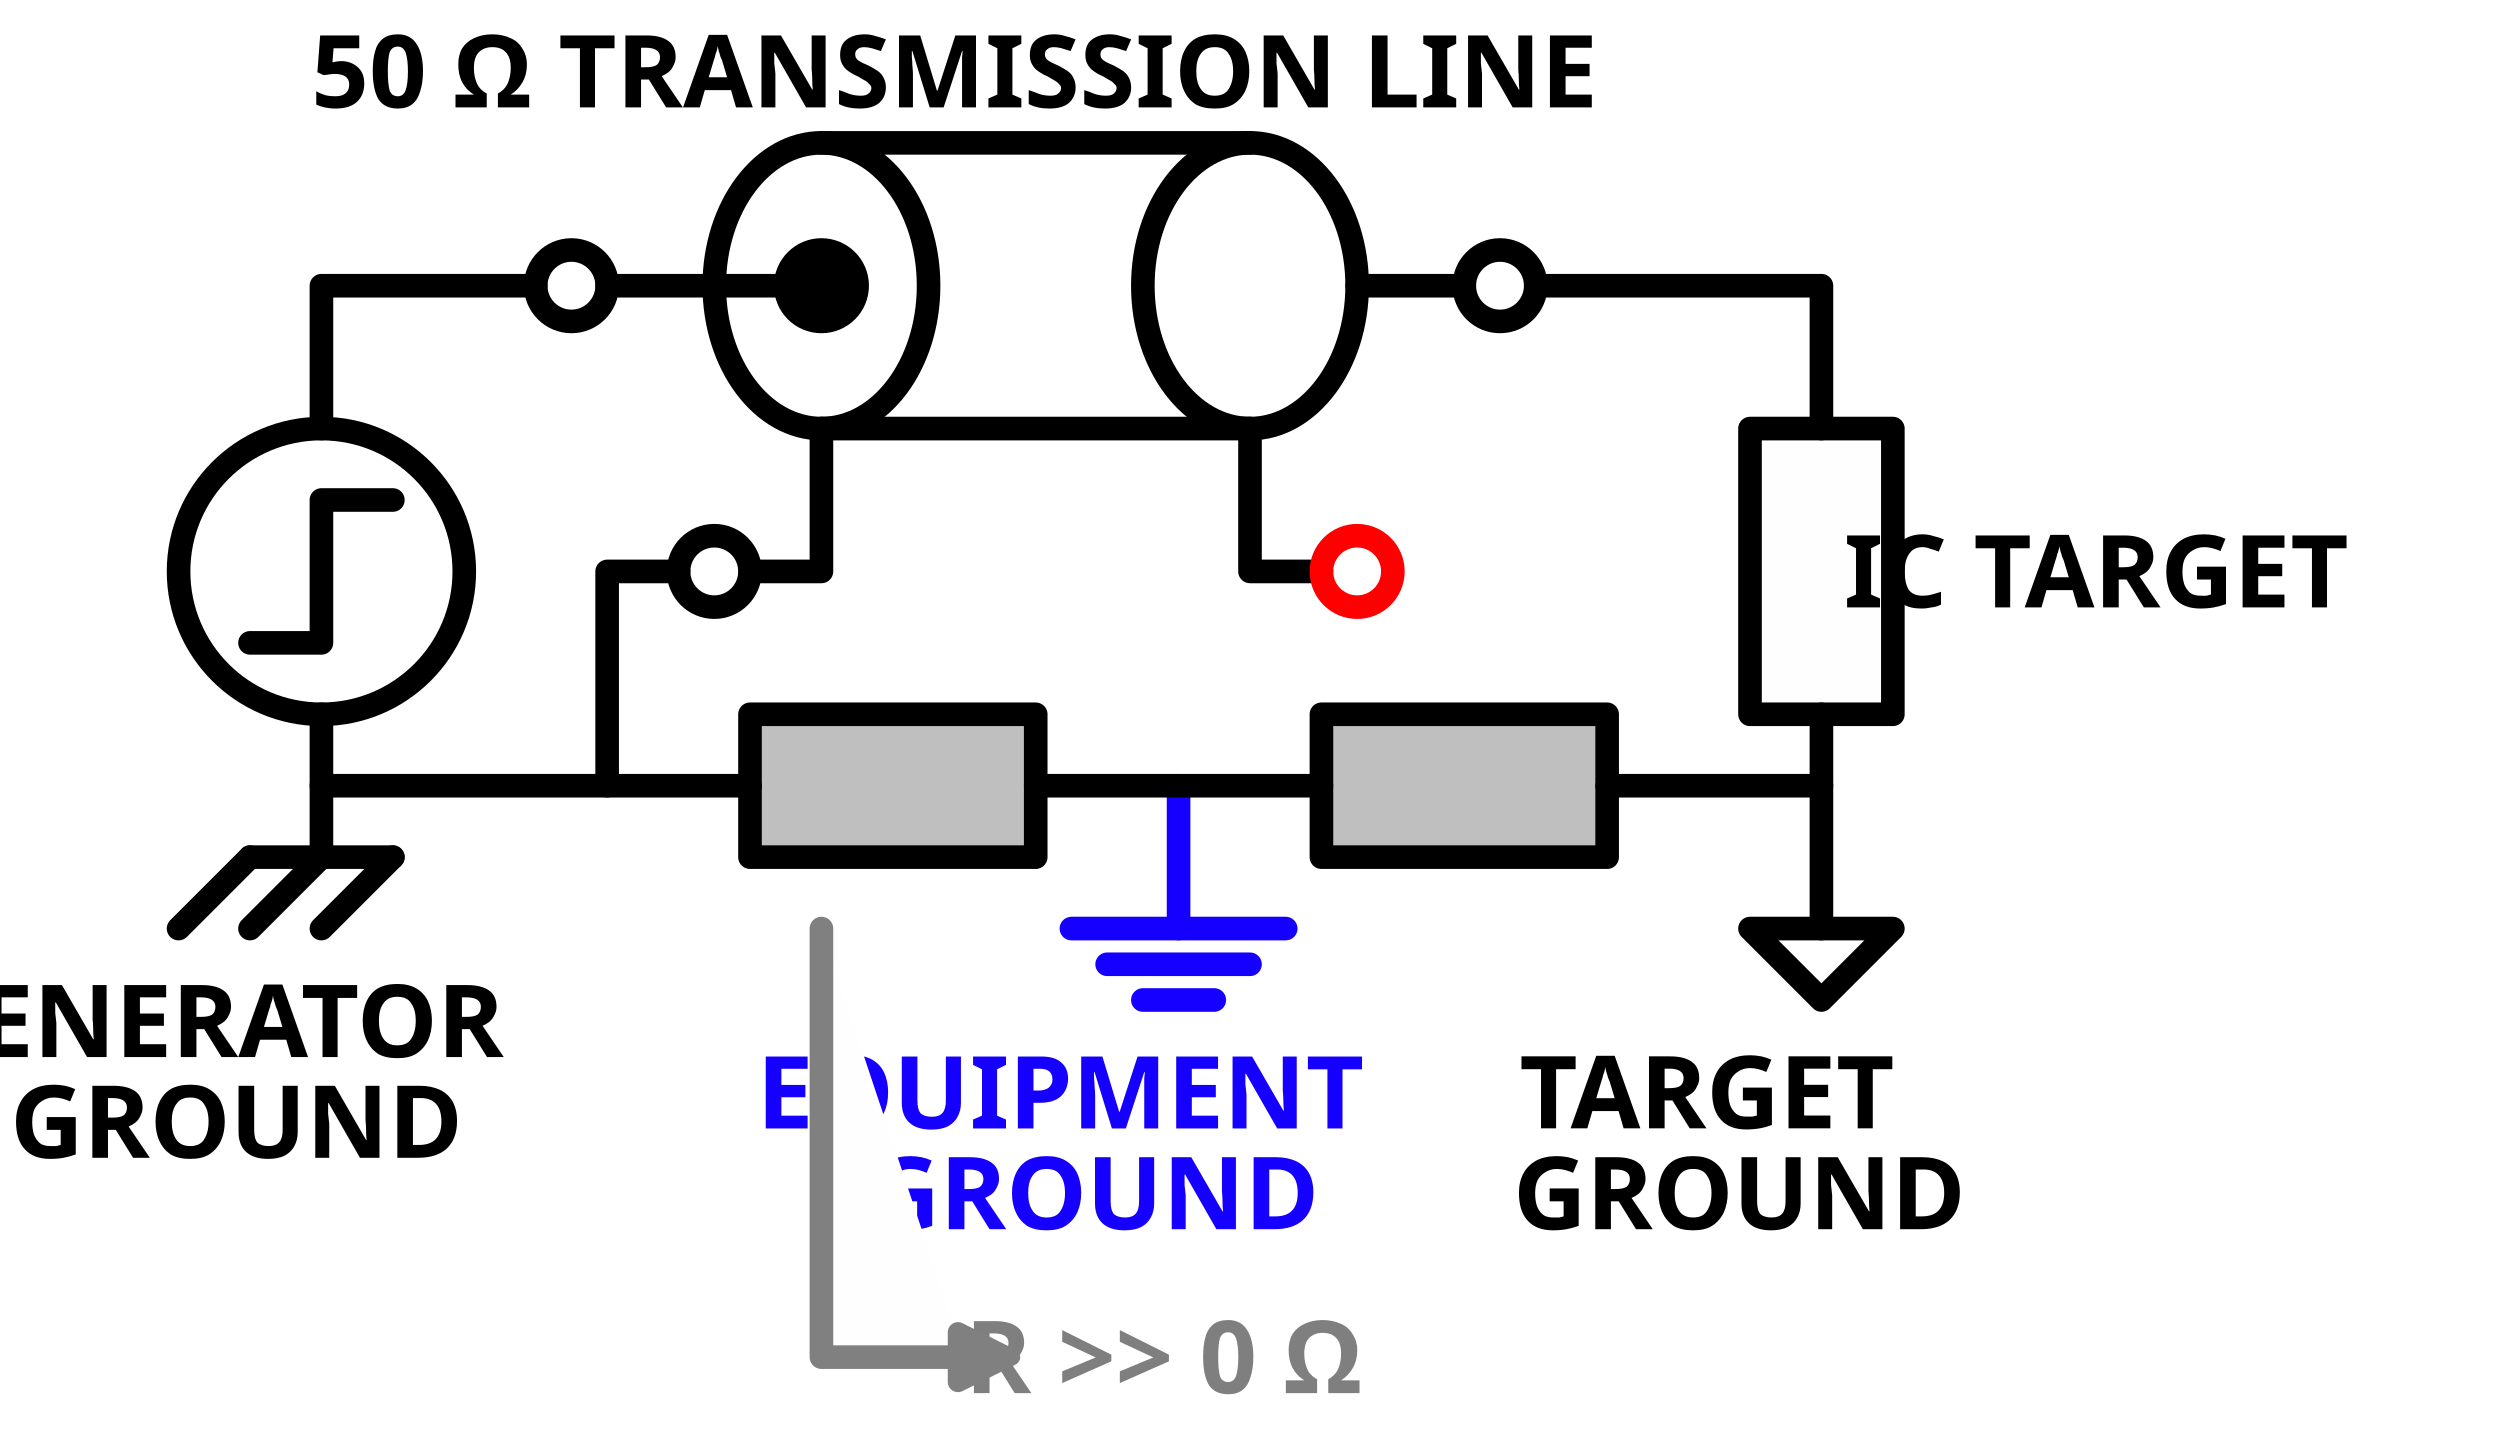
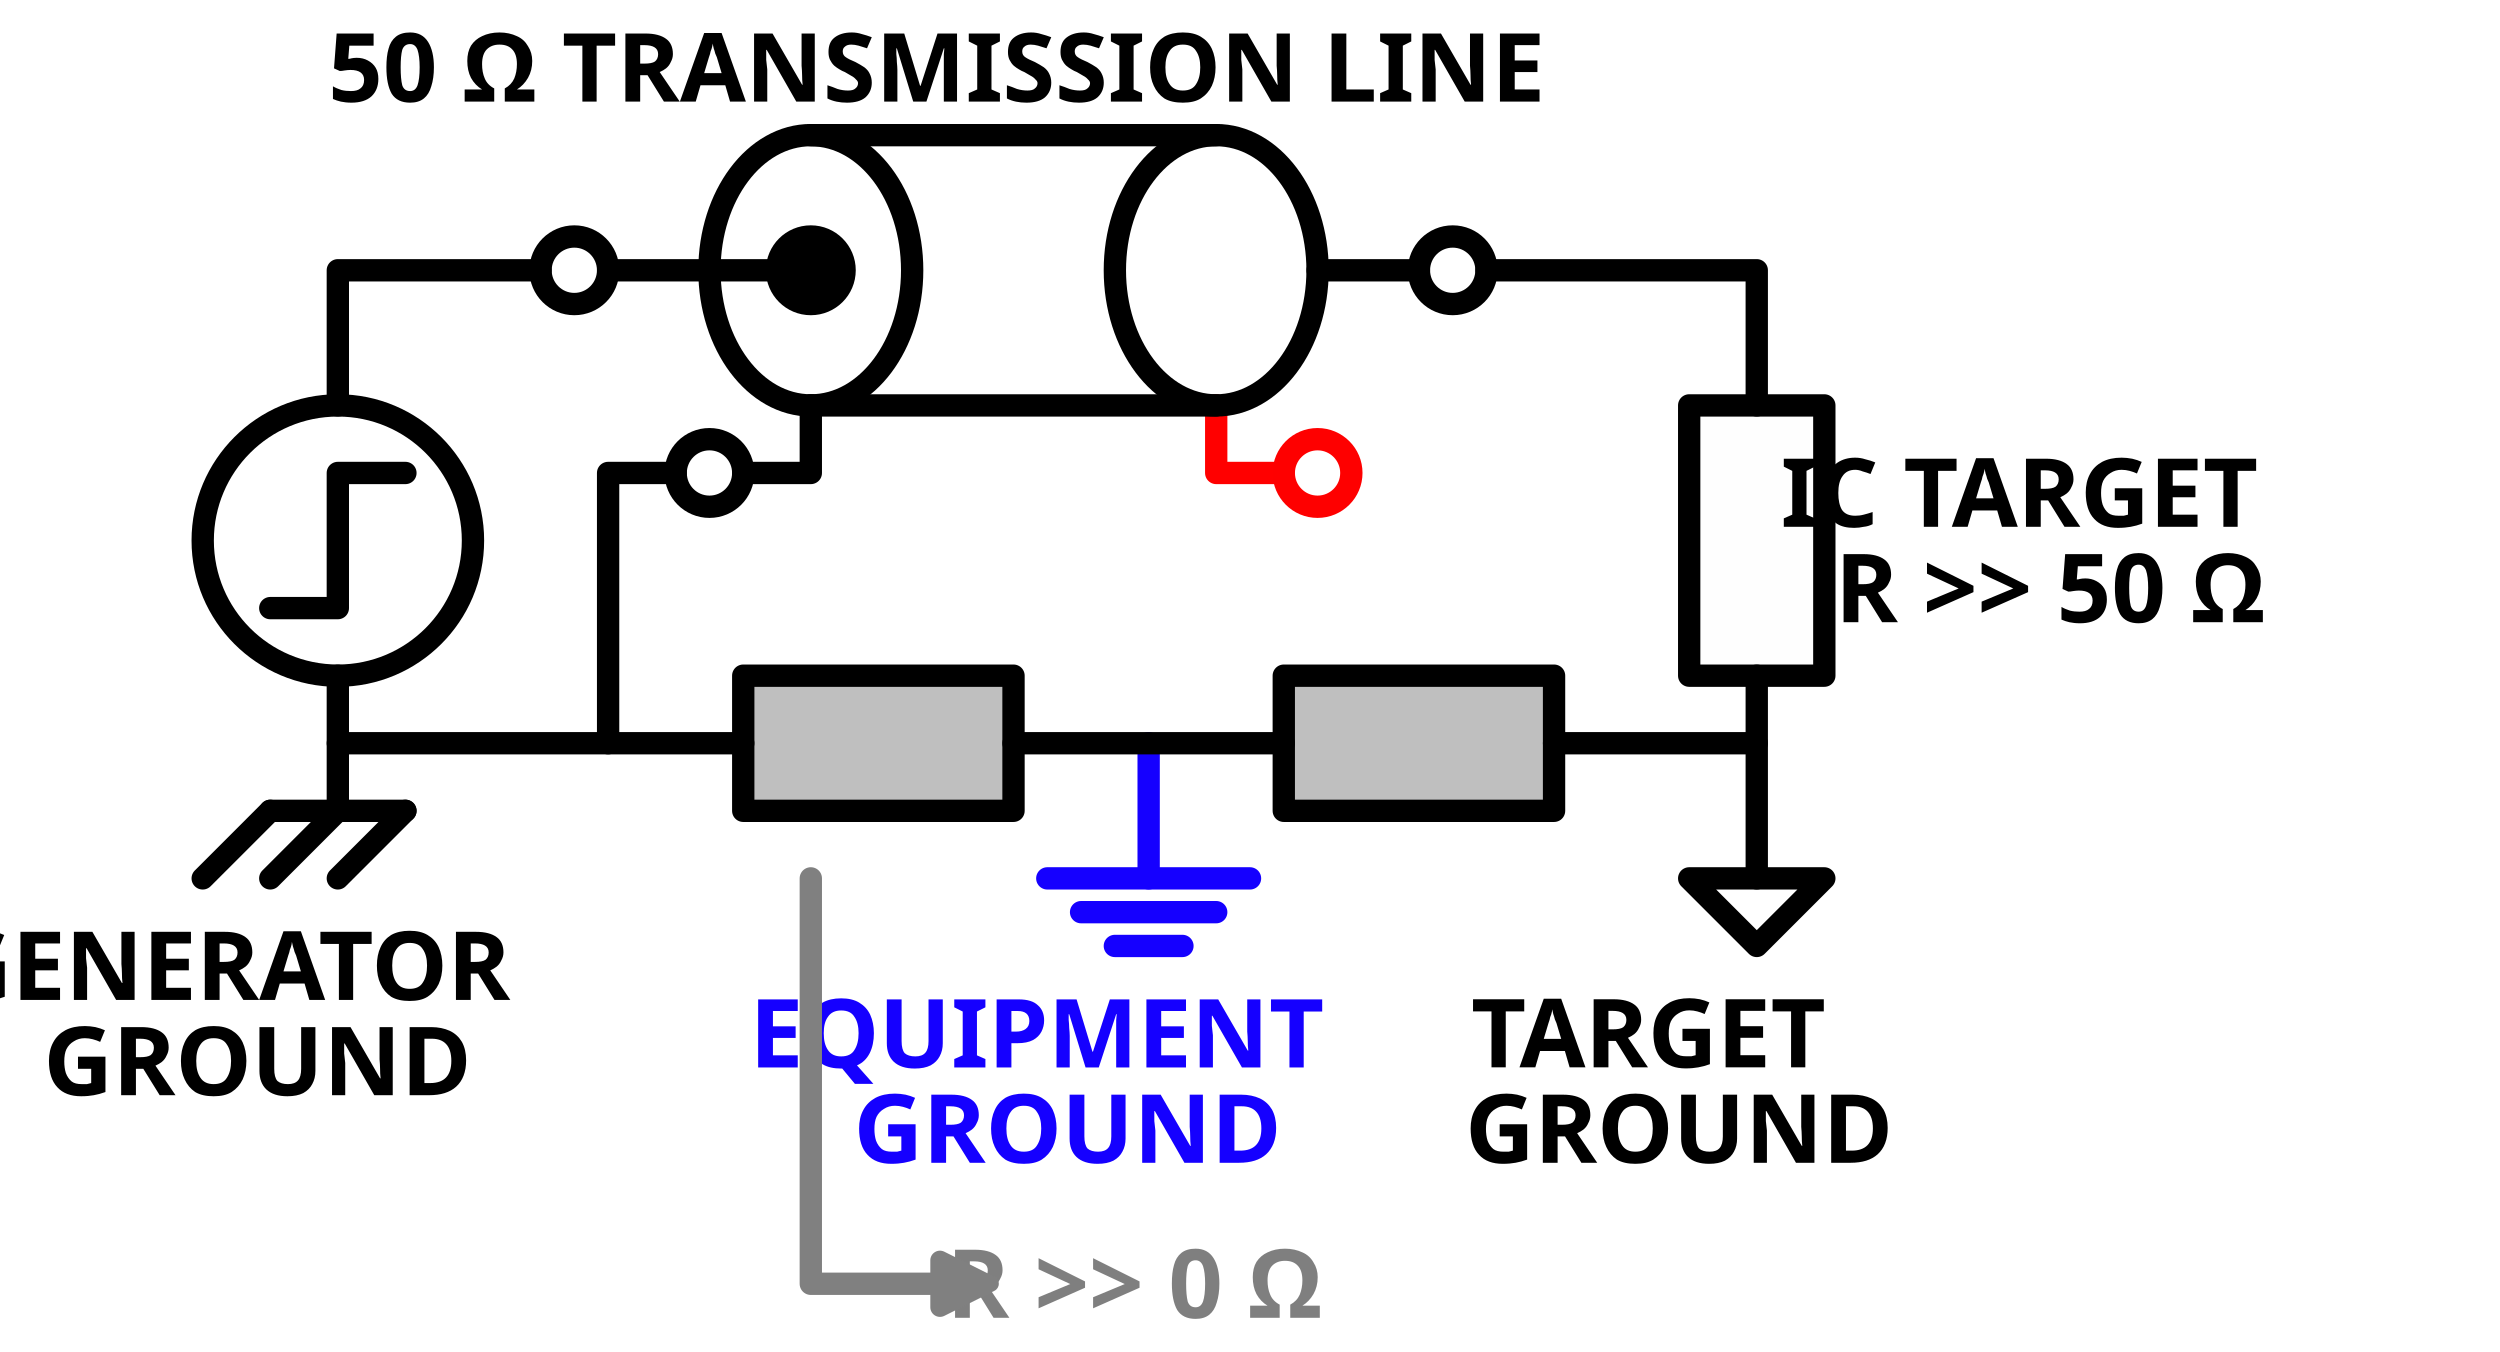
- <svg xmlns="http://www.w3.org/2000/svg" width="70mm" height="40mm" viewBox="0 0 70 40" version="1.1" id="svg1">
+ <svg xmlns="http://www.w3.org/2000/svg" width="74mm" height="40mm" viewBox="0 0 74 40" version="1.1" id="svg1">
  <defs id="defs1">
    <marker style="overflow:visible" id="RoundedArrow" refX="0" refY="0" orient="auto-start-reverse" markerWidth="0.5" markerHeight="0.5" viewBox="0 0 1 1" preserveAspectRatio="xMidYMid">
      <path transform="scale(0.7)" d="m -0.211,-4.106 6.422,3.211 a 1,1 90 0 1 0,1.789 L -0.211,4.106 A 1.236,1.236 31.717 0 1 -2,3 v -6 a 1.236,1.236 148.283 0 1 1.789,-1.106 z" style="fill:context-stroke;fill-rule:evenodd;stroke:none" id="path40" />
    </marker>
  </defs>
  <g id="layer4" />
  <g id="layer1">
-     <path style="fill:none;fill-opacity:1;stroke:#1500ff;stroke-width:0.661;stroke-linecap:round;stroke-linejoin:round;stroke-dasharray:none;stroke-opacity:1" d="m 33,22 v 4" id="path30" />
-     <g id="g7" transform="translate(-118,-32)" />
-     <g id="g6-9-6" transform="rotate(90,31.5,13.5)" style="fill:#bfbfbf;fill-opacity:1;stroke-width:0.661;stroke-dasharray:none">
+     <path style="fill:none;fill-opacity:1;stroke:#ff0000;stroke-width:0.661;stroke-linecap:round;stroke-linejoin:round;stroke-dasharray:none;stroke-opacity:1" d="M 36,12 V 14 l 2,0" id="path26-6" />
+     <path style="fill:none;fill-opacity:1;stroke:#1500ff;stroke-width:0.661;stroke-linecap:round;stroke-linejoin:round;stroke-dasharray:none;stroke-opacity:1" d="m 34,22 v 4" id="path30" />
+     <g id="g7" transform="translate(-117,-32)" />
+     <g id="g6-9-6" transform="rotate(90,32,14)" style="fill:#bfbfbf;fill-opacity:1;stroke-width:0.661;stroke-dasharray:none">
      <path style="display:inline;fill:#bfbfbf;fill-opacity:1;stroke:#000000;stroke-width:0.661;stroke-linecap:round;stroke-linejoin:round;stroke-dasharray:none;stroke-opacity:1" d="m 38,16 h 4 c 0,0 0,8 0,8 h -4 z" id="path4-7-3-5" />
    </g>
-     <g id="g6-9-6-3" transform="rotate(180,45.5,18)" style="fill:#fefefe;fill-opacity:1;stroke-width:0.661;stroke-dasharray:none">
+     <g id="g6-9-6-3" transform="rotate(180,46,18)" style="fill:#fefefe;fill-opacity:1;stroke-width:0.661;stroke-dasharray:none">
      <path style="display:inline;fill:#fefefe;fill-opacity:1;stroke:#000000;stroke-width:0.661;stroke-linecap:round;stroke-linejoin:round;stroke-dasharray:none;stroke-opacity:1" d="m 38,16 h 4 c 0,0 0,8 0,8 h -4 z" id="path4-7-3-5-5" />
    </g>
-     <g id="g6-9-6-5" transform="rotate(90,39.5,21.5)" style="fill:#bfbfbf;fill-opacity:1;stroke-width:0.661;stroke-dasharray:none">
+     <g id="g6-9-6-5" transform="rotate(90,40,22)" style="fill:#bfbfbf;fill-opacity:1;stroke-width:0.661;stroke-dasharray:none">
      <path style="display:inline;fill:#bfbfbf;fill-opacity:1;stroke:#000000;stroke-width:0.661;stroke-linecap:round;stroke-linejoin:round;stroke-dasharray:none;stroke-opacity:1" d="m 38,16 h 4 c 0,0 0,8 0,8 h -4 z" id="path4-7-3-5-4" />
    </g>
-     <circle style="fill:none;stroke:#000000;stroke-width:0.661;stroke-linecap:round;stroke-linejoin:bevel;stroke-dasharray:none;stroke-opacity:1" id="path4" cx="9" cy="16" r="4" />
-     <path style="fill:none;stroke:#000000;stroke-width:0.661;stroke-linecap:round;stroke-linejoin:round;stroke-dasharray:none;stroke-opacity:1" d="m 11,14 v 0 H 9 v 4 H 7 V 18" id="path5" />
-     <path style="fill:none;stroke:#000000;stroke-width:0.661;stroke-linecap:round;stroke-linejoin:round;stroke-dasharray:none;stroke-opacity:1" d="m 9,20 v 4" id="path6" />
-     <path style="fill:none;stroke:#000000;stroke-width:0.661;stroke-linecap:round;stroke-linejoin:round;stroke-dasharray:none;stroke-opacity:1" d="M 7,24 H 11" id="path7" />
-     <path style="fill:none;stroke:#000000;stroke-width:0.661;stroke-linecap:round;stroke-linejoin:round;stroke-dasharray:none;stroke-opacity:1" d="M 11,24 9,26" id="path8" />
-     <path style="fill:none;stroke:#000000;stroke-width:0.661;stroke-linecap:round;stroke-linejoin:round;stroke-dasharray:none;stroke-opacity:1" d="M 9,24 7,26" id="path9" />
-     <path style="fill:none;stroke:#000000;stroke-width:0.661;stroke-linecap:round;stroke-linejoin:round;stroke-dasharray:none;stroke-opacity:1" d="m 7,24 -2,2" id="path10" />
-     <path style="fill:none;stroke:#000000;stroke-width:0.661;stroke-linecap:round;stroke-linejoin:round;stroke-dasharray:none;stroke-opacity:1" d="M 9,12 V 8 L 15,8" id="path11" />
-     <circle style="fill:none;stroke:#000000;stroke-width:0.661;stroke-linecap:round;stroke-linejoin:round;stroke-dasharray:none;stroke-opacity:1" id="path14" cx="16" cy="8" r="1" />
-     <circle style="fill:none;stroke:#000000;stroke-width:0.661;stroke-linecap:round;stroke-linejoin:round;stroke-dasharray:none;stroke-opacity:1" id="path14-3" cx="20" cy="16" r="1" />
-     <circle style="fill:none;stroke:#000000;stroke-width:0.661;stroke-linecap:round;stroke-linejoin:round;stroke-dasharray:none;stroke-opacity:1" id="path14-3-0-8" cx="42" cy="8" r="1" />
-     <circle style="fill:#000000;fill-opacity:1;stroke:#000000;stroke-width:0.661;stroke-linecap:round;stroke-linejoin:round;stroke-dasharray:none;stroke-opacity:1" id="path14-8" cx="23" cy="8" r="1" />
-     <path style="fill:none;stroke:#000000;stroke-width:0.661;stroke-linecap:round;stroke-linejoin:round;stroke-dasharray:none;stroke-opacity:1" d="m 17,8 h 6" id="path15" />
-     <ellipse style="fill:none;stroke:#000000;stroke-width:0.661;stroke-linecap:round;stroke-linejoin:round;stroke-dasharray:none;stroke-opacity:1" id="path16" cx="23" cy="8" rx="3" ry="4" />
-     <ellipse style="fill:none;stroke:#000000;stroke-width:0.661;stroke-linecap:round;stroke-linejoin:round;stroke-dasharray:none;stroke-opacity:1" id="path16-8" cx="35" cy="8" rx="3" ry="4" />
-     <path style="fill:none;stroke:#000000;stroke-width:0.661;stroke-linecap:round;stroke-linejoin:round;stroke-dasharray:none;stroke-opacity:1" d="M 23,12 H 35" id="path24" />
-     <path style="fill:none;stroke:#000000;stroke-width:0.661;stroke-linecap:round;stroke-linejoin:round;stroke-dasharray:none;stroke-opacity:1" d="M 23,4 H 35" id="path25" />
-     <path style="fill:none;fill-opacity:1;stroke:#000000;stroke-width:0.661;stroke-linecap:round;stroke-linejoin:round;stroke-dasharray:none;stroke-opacity:1" d="M 23,12 V 14 16 h -2" id="path26" />
-     <path style="fill:none;fill-opacity:1;stroke:#000000;stroke-width:0.661;stroke-linecap:round;stroke-linejoin:round;stroke-dasharray:none;stroke-opacity:1" d="M 35,12 V 14 16 h 2" id="path26-6" />
-     <path style="fill:none;fill-opacity:1;stroke:#000000;stroke-width:0.661;stroke-linecap:round;stroke-linejoin:round;stroke-dasharray:none;stroke-opacity:1" d="M 9,22 H 17 V 16 h 2" id="path27" />
-     <path style="fill:none;fill-opacity:1;stroke:#000000;stroke-width:0.661;stroke-linecap:round;stroke-linejoin:round;stroke-dasharray:none;stroke-opacity:1" d="M 21,22 H 17" id="path28" />
-     <path style="fill:none;fill-opacity:1;stroke:#000000;stroke-width:0.661;stroke-linecap:round;stroke-linejoin:round;stroke-dasharray:none;stroke-opacity:1" d="m 29,22 h 8" id="path29" />
-     <g id="g33" style="stroke:#1500ff;stroke-opacity:1" transform="translate(-143,-68)">
+     <circle style="fill:none;stroke:#000000;stroke-width:0.661;stroke-linecap:round;stroke-linejoin:bevel;stroke-dasharray:none;stroke-opacity:1" id="path4" cx="10" cy="16" r="4" />
+     <path style="fill:none;stroke:#000000;stroke-width:0.661;stroke-linecap:round;stroke-linejoin:round;stroke-dasharray:none;stroke-opacity:1" d="m 12,14 v 0 H 10 V 18 H 8 v 1e-6" id="path5" />
+     <path style="fill:none;stroke:#000000;stroke-width:0.661;stroke-linecap:round;stroke-linejoin:round;stroke-dasharray:none;stroke-opacity:1" d="m 10,20 v 4" id="path6" />
+     <path style="fill:none;stroke:#000000;stroke-width:0.661;stroke-linecap:round;stroke-linejoin:round;stroke-dasharray:none;stroke-opacity:1" d="M 8,24 H 12" id="path7" />
+     <path style="fill:none;stroke:#000000;stroke-width:0.661;stroke-linecap:round;stroke-linejoin:round;stroke-dasharray:none;stroke-opacity:1" d="M 12,24 10,26" id="path8" />
+     <path style="fill:none;stroke:#000000;stroke-width:0.661;stroke-linecap:round;stroke-linejoin:round;stroke-dasharray:none;stroke-opacity:1" d="M 10,24 8,26" id="path9" />
+     <path style="fill:none;stroke:#000000;stroke-width:0.661;stroke-linecap:round;stroke-linejoin:round;stroke-dasharray:none;stroke-opacity:1" d="m 8,24 -2,2" id="path10" />
+     <path style="fill:none;stroke:#000000;stroke-width:0.661;stroke-linecap:round;stroke-linejoin:round;stroke-dasharray:none;stroke-opacity:1" d="M 10,12 V 8 l 6,1.2e-6" id="path11" />
+     <circle style="fill:none;stroke:#000000;stroke-width:0.661;stroke-linecap:round;stroke-linejoin:round;stroke-dasharray:none;stroke-opacity:1" id="path14" cx="17" cy="8" r="1" />
+     <circle style="fill:none;stroke:#000000;stroke-width:0.661;stroke-linecap:round;stroke-linejoin:round;stroke-dasharray:none;stroke-opacity:1" id="path14-3" cx="21" cy="14" r="1" />
+     <circle style="fill:none;stroke:#000000;stroke-width:0.661;stroke-linecap:round;stroke-linejoin:round;stroke-dasharray:none;stroke-opacity:1" id="path14-3-0-8" cx="43" cy="8" r="1" />
+     <circle style="fill:#000000;fill-opacity:1;stroke:#000000;stroke-width:0.661;stroke-linecap:round;stroke-linejoin:round;stroke-dasharray:none;stroke-opacity:1" id="path14-8" cx="24" cy="8" r="1" />
+     <path style="fill:none;stroke:#000000;stroke-width:0.661;stroke-linecap:round;stroke-linejoin:round;stroke-dasharray:none;stroke-opacity:1" d="m 18,8 h 6" id="path15" />
+     <ellipse style="fill:none;stroke:#000000;stroke-width:0.661;stroke-linecap:round;stroke-linejoin:round;stroke-dasharray:none;stroke-opacity:1" id="path16" cx="24" cy="8" rx="3" ry="4" />
+     <ellipse style="fill:none;stroke:#000000;stroke-width:0.661;stroke-linecap:round;stroke-linejoin:round;stroke-dasharray:none;stroke-opacity:1" id="path16-8" cx="36" cy="8" rx="3" ry="4" />
+     <path style="fill:none;stroke:#000000;stroke-width:0.661;stroke-linecap:round;stroke-linejoin:round;stroke-dasharray:none;stroke-opacity:1" d="m 24,12 h 12" id="path24" />
+     <path style="fill:none;stroke:#000000;stroke-width:0.661;stroke-linecap:round;stroke-linejoin:round;stroke-dasharray:none;stroke-opacity:1" d="m 24,4 h 12" id="path25" />
+     <path style="fill:none;fill-opacity:1;stroke:#000000;stroke-width:0.661;stroke-linecap:round;stroke-linejoin:round;stroke-dasharray:none;stroke-opacity:1" d="m 24,12 v 2 0 l -2,-10e-7" id="path26" />
+     <path style="fill:none;fill-opacity:1;stroke:#000000;stroke-width:0.661;stroke-linecap:round;stroke-linejoin:round;stroke-dasharray:none;stroke-opacity:1" d="m 10,22 h 8 l 0,-8 h 2" id="path27" />
+     <path style="fill:none;fill-opacity:1;stroke:#000000;stroke-width:0.661;stroke-linecap:round;stroke-linejoin:round;stroke-dasharray:none;stroke-opacity:1" d="m 22,22 h -4" id="path28" />
+     <path style="fill:none;fill-opacity:1;stroke:#000000;stroke-width:0.661;stroke-linecap:round;stroke-linejoin:round;stroke-dasharray:none;stroke-opacity:1" d="m 30,22 h 8" id="path29" />
+     <g id="g33" style="stroke:#1500ff;stroke-opacity:1" transform="translate(-142,-68)">
      <path style="fill:none;fill-opacity:1;stroke:#1500ff;stroke-width:0.661;stroke-linecap:round;stroke-linejoin:round;stroke-dasharray:none;stroke-opacity:1" d="m 173,94 h 6" id="path31" />
      <path style="fill:none;fill-opacity:1;stroke:#1500ff;stroke-width:0.661;stroke-linecap:round;stroke-linejoin:round;stroke-dasharray:none;stroke-opacity:1" d="m 178,95 h -4" id="path32" />
      <path style="fill:none;fill-opacity:1;stroke:#1500ff;stroke-width:0.661;stroke-linecap:round;stroke-linejoin:round;stroke-dasharray:none;stroke-opacity:1" d="m 177,96 h -2" id="path33" />
    </g>
-     <text xml:space="preserve" style="font-style:normal;font-variant:normal;font-weight:normal;font-stretch:normal;font-size:3.528px;line-height:0.8;font-family:sans-serif;-inkscape-font-specification:'sans-serif, ';font-variant-ligatures:normal;font-variant-caps:normal;font-variant-numeric:normal;font-variant-east-asian:normal;fill:#1500ff;fill-opacity:1;stroke:none;stroke-width:0.661;stroke-linecap:round;stroke-linejoin:round;stroke-dasharray:none;stroke-opacity:1" x="32.901" y="31.598" id="text33">
-       <tspan id="tspan33" style="font-style:normal;font-variant:normal;font-weight:bold;font-stretch:normal;font-size:2.822px;line-height:0.8;font-family:Sans;-inkscape-font-specification:'Sans, Bold';font-variant-ligatures:normal;font-variant-caps:normal;font-variant-numeric:normal;font-variant-east-asian:normal;text-align:center;text-anchor:middle;fill:#1500ff;fill-opacity:1;stroke:none;stroke-width:0.661;stroke-opacity:1" x="32.901" y="31.598">EQUIPMENT</tspan>
-       <tspan style="font-style:normal;font-variant:normal;font-weight:bold;font-stretch:normal;font-size:2.822px;line-height:0.8;font-family:Sans;-inkscape-font-specification:'Sans, Bold';font-variant-ligatures:normal;font-variant-caps:normal;font-variant-numeric:normal;font-variant-east-asian:normal;text-align:center;text-anchor:middle;fill:#1500ff;fill-opacity:1;stroke:none;stroke-width:0.661;stroke-opacity:1" x="32.901" y="34.42" id="tspan34">GROUND</tspan>
+     <text xml:space="preserve" style="font-style:normal;font-variant:normal;font-weight:normal;font-stretch:normal;font-size:3.528px;line-height:0.8;font-family:sans-serif;-inkscape-font-specification:'sans-serif, ';font-variant-ligatures:normal;font-variant-caps:normal;font-variant-numeric:normal;font-variant-east-asian:normal;fill:#1500ff;fill-opacity:1;stroke:none;stroke-width:0.661;stroke-linecap:round;stroke-linejoin:round;stroke-dasharray:none;stroke-opacity:1" x="33.901" y="31.598" id="text33">
+       <tspan id="tspan33" style="font-style:normal;font-variant:normal;font-weight:bold;font-stretch:normal;font-size:2.822px;line-height:0.8;font-family:Sans;-inkscape-font-specification:'Sans, Bold';font-variant-ligatures:normal;font-variant-caps:normal;font-variant-numeric:normal;font-variant-east-asian:normal;text-align:center;text-anchor:middle;fill:#1500ff;fill-opacity:1;stroke:none;stroke-width:0.661;stroke-opacity:1" x="33.901" y="31.598">EQUIPMENT</tspan>
+       <tspan style="font-style:normal;font-variant:normal;font-weight:bold;font-stretch:normal;font-size:2.822px;line-height:0.8;font-family:Sans;-inkscape-font-specification:'Sans, Bold';font-variant-ligatures:normal;font-variant-caps:normal;font-variant-numeric:normal;font-variant-east-asian:normal;text-align:center;text-anchor:middle;fill:#1500ff;fill-opacity:1;stroke:none;stroke-width:0.661;stroke-opacity:1" x="33.901" y="34.42" id="tspan34">GROUND</tspan>
    </text>
-     <text xml:space="preserve" style="font-style:normal;font-variant:normal;font-weight:normal;font-stretch:normal;font-size:3.528px;line-height:0.8;font-family:sans-serif;-inkscape-font-specification:'sans-serif, ';font-variant-ligatures:normal;font-variant-caps:normal;font-variant-numeric:normal;font-variant-east-asian:normal;fill:#000000;fill-opacity:1;stroke:none;stroke-width:0.661;stroke-linecap:round;stroke-linejoin:round;stroke-dasharray:none;stroke-opacity:1" x="51" y="31.596" id="text33-5">
-       <tspan id="tspan33-9" style="font-style:normal;font-variant:normal;font-weight:bold;font-stretch:normal;font-size:2.822px;line-height:0.8;font-family:Sans;-inkscape-font-specification:'Sans, Bold';font-variant-ligatures:normal;font-variant-caps:normal;font-variant-numeric:normal;font-variant-east-asian:normal;text-align:center;text-anchor:middle;fill:#000000;fill-opacity:1;stroke:none;stroke-width:0.661;stroke-opacity:1" x="51" y="31.596">TARGET</tspan>
-       <tspan style="font-style:normal;font-variant:normal;font-weight:bold;font-stretch:normal;font-size:2.822px;line-height:0.8;font-family:Sans;-inkscape-font-specification:'Sans, Bold';font-variant-ligatures:normal;font-variant-caps:normal;font-variant-numeric:normal;font-variant-east-asian:normal;text-align:center;text-anchor:middle;fill:#000000;fill-opacity:1;stroke:none;stroke-width:0.661;stroke-opacity:1" x="51" y="34.419" id="tspan34-7">GROUND</tspan>
+     <text xml:space="preserve" style="font-style:normal;font-variant:normal;font-weight:normal;font-stretch:normal;font-size:3.528px;line-height:0.8;font-family:sans-serif;-inkscape-font-specification:'sans-serif, ';font-variant-ligatures:normal;font-variant-caps:normal;font-variant-numeric:normal;font-variant-east-asian:normal;fill:#000000;fill-opacity:1;stroke:none;stroke-width:0.661;stroke-linecap:round;stroke-linejoin:round;stroke-dasharray:none;stroke-opacity:1" x="52" y="31.596" id="text33-5">
+       <tspan id="tspan33-9" style="font-style:normal;font-variant:normal;font-weight:bold;font-stretch:normal;font-size:2.822px;line-height:0.8;font-family:Sans;-inkscape-font-specification:'Sans, Bold';font-variant-ligatures:normal;font-variant-caps:normal;font-variant-numeric:normal;font-variant-east-asian:normal;text-align:center;text-anchor:middle;fill:#000000;fill-opacity:1;stroke:none;stroke-width:0.661;stroke-opacity:1" x="52" y="31.596">TARGET</tspan>
+       <tspan style="font-style:normal;font-variant:normal;font-weight:bold;font-stretch:normal;font-size:2.822px;line-height:0.8;font-family:Sans;-inkscape-font-specification:'Sans, Bold';font-variant-ligatures:normal;font-variant-caps:normal;font-variant-numeric:normal;font-variant-east-asian:normal;text-align:center;text-anchor:middle;fill:#000000;fill-opacity:1;stroke:none;stroke-width:0.661;stroke-opacity:1" x="52" y="34.419" id="tspan34-7">GROUND</tspan>
    </text>
-     <text xml:space="preserve" style="font-style:normal;font-variant:normal;font-weight:normal;font-stretch:normal;font-size:3.528px;line-height:0.8;font-family:sans-serif;-inkscape-font-specification:'sans-serif, ';font-variant-ligatures:normal;font-variant-caps:normal;font-variant-numeric:normal;font-variant-east-asian:normal;fill:#7f7f7f;fill-opacity:1;stroke:none;stroke-width:0.661;stroke-linecap:round;stroke-linejoin:round;stroke-dasharray:none;stroke-opacity:1" x="34.873" y="39.009" id="text33-5-6">
-       <tspan style="font-style:normal;font-variant:normal;font-weight:bold;font-stretch:normal;font-size:2.822px;line-height:0.8;font-family:Sans;-inkscape-font-specification:'Sans, Bold';font-variant-ligatures:normal;font-variant-caps:normal;font-variant-numeric:normal;font-variant-east-asian:normal;text-align:center;text-anchor:middle;fill:#7f7f7f;fill-opacity:1;stroke:none;stroke-width:0.661;stroke-opacity:1" x="35.24" y="39.009" id="tspan34-7-6">R &gt;&gt; 0 Ω </tspan>
+     <text xml:space="preserve" style="font-style:normal;font-variant:normal;font-weight:normal;font-stretch:normal;font-size:3.528px;line-height:0.8;font-family:sans-serif;-inkscape-font-specification:'sans-serif, ';font-variant-ligatures:normal;font-variant-caps:normal;font-variant-numeric:normal;font-variant-east-asian:normal;fill:#7f7f7f;fill-opacity:1;stroke:none;stroke-width:0.661;stroke-linecap:round;stroke-linejoin:round;stroke-dasharray:none;stroke-opacity:1" x="35.873" y="39.009" id="text33-5-6">
+       <tspan style="font-style:normal;font-variant:normal;font-weight:bold;font-stretch:normal;font-size:2.822px;line-height:0.8;font-family:Sans;-inkscape-font-specification:'Sans, Bold';font-variant-ligatures:normal;font-variant-caps:normal;font-variant-numeric:normal;font-variant-east-asian:normal;text-align:center;text-anchor:middle;fill:#7f7f7f;fill-opacity:1;stroke:none;stroke-width:0.661;stroke-opacity:1" x="36.24" y="39.009" id="tspan34-7-6">R &gt;&gt; 0 Ω </tspan>
    </text>
-     <text xml:space="preserve" style="font-style:normal;font-variant:normal;font-weight:normal;font-stretch:normal;font-size:3.528px;line-height:0.8;font-family:sans-serif;-inkscape-font-specification:'sans-serif, ';font-variant-ligatures:normal;font-variant-caps:normal;font-variant-numeric:normal;font-variant-east-asian:normal;fill:#000000;fill-opacity:1;stroke:none;stroke-width:0.661;stroke-linecap:round;stroke-linejoin:round;stroke-dasharray:none;stroke-opacity:1" x="60.983" y="17.008" id="text33-5-5">
-       <tspan style="font-style:normal;font-variant:normal;font-weight:bold;font-stretch:normal;font-size:2.822px;line-height:0.8;font-family:Sans;-inkscape-font-specification:'Sans, Bold';font-variant-ligatures:normal;font-variant-caps:normal;font-variant-numeric:normal;font-variant-east-asian:normal;text-align:center;text-anchor:middle;fill:#000000;fill-opacity:1;stroke:none;stroke-width:0.661;stroke-opacity:1" x="60.983" y="17.008" id="tspan34-7-1">IC TARGET</tspan>
+     <text xml:space="preserve" style="font-style:normal;font-variant:normal;font-weight:normal;font-stretch:normal;font-size:3.528px;line-height:0.8;font-family:sans-serif;-inkscape-font-specification:'sans-serif, ';font-variant-ligatures:normal;font-variant-caps:normal;font-variant-numeric:normal;font-variant-east-asian:normal;fill:#000000;fill-opacity:1;stroke:none;stroke-width:0.661;stroke-linecap:round;stroke-linejoin:round;stroke-dasharray:none;stroke-opacity:1" x="62.983" y="15.596" id="text33-5-5">
+       <tspan style="font-style:normal;font-variant:normal;font-weight:bold;font-stretch:normal;font-size:2.822px;line-height:0.8;font-family:Sans;-inkscape-font-specification:'Sans, Bold';font-variant-ligatures:normal;font-variant-caps:normal;font-variant-numeric:normal;font-variant-east-asian:normal;text-align:center;text-anchor:middle;fill:#000000;fill-opacity:1;stroke:none;stroke-width:0.661;stroke-opacity:1" x="62.983" y="15.596" id="tspan34-7-1">IC TARGET</tspan>
+       <tspan style="font-style:normal;font-variant:normal;font-weight:bold;font-stretch:normal;font-size:2.822px;line-height:0.8;font-family:Sans;-inkscape-font-specification:'Sans, Bold';font-variant-ligatures:normal;font-variant-caps:normal;font-variant-numeric:normal;font-variant-east-asian:normal;text-align:center;text-anchor:middle;fill:#000000;fill-opacity:1;stroke:none;stroke-width:0.661;stroke-opacity:1" x="62.983" y="18.419" id="tspan1">R &gt;&gt; 50 Ω</tspan>
    </text>
-     <text xml:space="preserve" style="font-style:normal;font-variant:normal;font-weight:normal;font-stretch:normal;font-size:3.528px;line-height:0.8;font-family:sans-serif;-inkscape-font-specification:'sans-serif, ';font-variant-ligatures:normal;font-variant-caps:normal;font-variant-numeric:normal;font-variant-east-asian:normal;fill:#000000;fill-opacity:1;stroke:none;stroke-width:0.661;stroke-linecap:round;stroke-linejoin:round;stroke-dasharray:none;stroke-opacity:1" x="29.014" y="3.009" id="text33-5-5-4">
-       <tspan style="font-style:normal;font-variant:normal;font-weight:bold;font-stretch:normal;font-size:2.822px;line-height:0.8;font-family:Sans;-inkscape-font-specification:'Sans, Bold';font-variant-ligatures:normal;font-variant-caps:normal;font-variant-numeric:normal;font-variant-east-asian:normal;text-align:center;text-anchor:middle;fill:#000000;fill-opacity:1;stroke:none;stroke-width:0.661;stroke-opacity:1" x="29.014" y="3.009" id="tspan34-7-1-0">50 Ω TRANSMISSION LINE</tspan>
+     <text xml:space="preserve" style="font-style:normal;font-variant:normal;font-weight:normal;font-stretch:normal;font-size:3.528px;line-height:0.8;font-family:sans-serif;-inkscape-font-specification:'sans-serif, ';font-variant-ligatures:normal;font-variant-caps:normal;font-variant-numeric:normal;font-variant-east-asian:normal;fill:#000000;fill-opacity:1;stroke:none;stroke-width:0.661;stroke-linecap:round;stroke-linejoin:round;stroke-dasharray:none;stroke-opacity:1" x="30.014" y="3.009" id="text33-5-5-4">
+       <tspan style="font-style:normal;font-variant:normal;font-weight:bold;font-stretch:normal;font-size:2.822px;line-height:0.8;font-family:Sans;-inkscape-font-specification:'Sans, Bold';font-variant-ligatures:normal;font-variant-caps:normal;font-variant-numeric:normal;font-variant-east-asian:normal;text-align:center;text-anchor:middle;fill:#000000;fill-opacity:1;stroke:none;stroke-width:0.661;stroke-opacity:1" x="30.014" y="3.009" id="tspan34-7-1-0">50 Ω TRANSMISSION LINE</tspan>
    </text>
-     <text xml:space="preserve" style="font-style:normal;font-variant:normal;font-weight:normal;font-stretch:normal;font-size:3.528px;line-height:0.8;font-family:sans-serif;-inkscape-font-specification:'sans-serif, ';font-variant-ligatures:normal;font-variant-caps:normal;font-variant-numeric:normal;font-variant-east-asian:normal;fill:#000000;fill-opacity:1;stroke:none;stroke-width:0.661;stroke-linecap:round;stroke-linejoin:round;stroke-dasharray:none;stroke-opacity:1" x="8.918" y="29.598" id="text33-6">
-       <tspan id="tspan33-1" style="font-style:normal;font-variant:normal;font-weight:bold;font-stretch:normal;font-size:2.822px;line-height:0.8;font-family:Sans;-inkscape-font-specification:'Sans, Bold';font-variant-ligatures:normal;font-variant-caps:normal;font-variant-numeric:normal;font-variant-east-asian:normal;text-align:center;text-anchor:middle;fill:#000000;fill-opacity:1;stroke:none;stroke-width:0.661;stroke-opacity:1" x="8.918" y="29.598">GENERATOR</tspan>
-       <tspan style="font-style:normal;font-variant:normal;font-weight:bold;font-stretch:normal;font-size:2.822px;line-height:0.8;font-family:Sans;-inkscape-font-specification:'Sans, Bold';font-variant-ligatures:normal;font-variant-caps:normal;font-variant-numeric:normal;font-variant-east-asian:normal;text-align:center;text-anchor:middle;fill:#000000;fill-opacity:1;stroke:none;stroke-width:0.661;stroke-opacity:1" x="8.918" y="32.42" id="tspan34-9">GROUND</tspan>
+     <text xml:space="preserve" style="font-style:normal;font-variant:normal;font-weight:normal;font-stretch:normal;font-size:3.528px;line-height:0.8;font-family:sans-serif;-inkscape-font-specification:'sans-serif, ';font-variant-ligatures:normal;font-variant-caps:normal;font-variant-numeric:normal;font-variant-east-asian:normal;fill:#000000;fill-opacity:1;stroke:none;stroke-width:0.661;stroke-linecap:round;stroke-linejoin:round;stroke-dasharray:none;stroke-opacity:1" x="9.918" y="29.598" id="text33-6">
+       <tspan id="tspan33-1" style="font-style:normal;font-variant:normal;font-weight:bold;font-stretch:normal;font-size:2.822px;line-height:0.8;font-family:Sans;-inkscape-font-specification:'Sans, Bold';font-variant-ligatures:normal;font-variant-caps:normal;font-variant-numeric:normal;font-variant-east-asian:normal;text-align:center;text-anchor:middle;fill:#000000;fill-opacity:1;stroke:none;stroke-width:0.661;stroke-opacity:1" x="9.918" y="29.598">GENERATOR</tspan>
+       <tspan style="font-style:normal;font-variant:normal;font-weight:bold;font-stretch:normal;font-size:2.822px;line-height:0.8;font-family:Sans;-inkscape-font-specification:'Sans, Bold';font-variant-ligatures:normal;font-variant-caps:normal;font-variant-numeric:normal;font-variant-east-asian:normal;text-align:center;text-anchor:middle;fill:#000000;fill-opacity:1;stroke:none;stroke-width:0.661;stroke-opacity:1" x="9.918" y="32.42" id="tspan34-9">GROUND</tspan>
    </text>
-     <path style="fill:none;fill-opacity:1;stroke:#000000;stroke-width:0.661;stroke-linecap:round;stroke-linejoin:round;stroke-dasharray:none;stroke-opacity:1" d="m 38,8 h 3" id="path34" />
-     <circle style="fill:none;stroke:#fe0000;stroke-width:0.661;stroke-linecap:round;stroke-linejoin:round;stroke-dasharray:none;stroke-opacity:1" id="path14-3-0" cx="38" cy="16" r="1" />
-     <path style="fill:none;fill-opacity:1;stroke:#000000;stroke-width:0.661;stroke-linecap:round;stroke-linejoin:round;stroke-dasharray:none;stroke-opacity:1" d="M 45,22 51,22 v -2" id="path35" />
-     <path style="fill:none;fill-opacity:1;stroke:#000000;stroke-width:0.661;stroke-linecap:round;stroke-linejoin:round;stroke-dasharray:none;stroke-opacity:1" d="M 51,26 V 22" id="path36" />
-     <path style="fill:none;fill-opacity:1;stroke:#000000;stroke-width:0.661;stroke-linecap:round;stroke-linejoin:round;stroke-dasharray:none;stroke-opacity:1" d="m 49,26 h 4 l -2,2 z" id="path37" />
-     <path style="fill:none;fill-opacity:1;stroke:#000000;stroke-width:0.661;stroke-linecap:round;stroke-linejoin:round;stroke-dasharray:none;stroke-opacity:1" d="m 43,8 8,-10e-7 V 12" id="path38" />
-     <path style="fill:#fefefe;fill-opacity:1;stroke:#808080;stroke-width:0.661;stroke-linecap:round;stroke-linejoin:round;stroke-dasharray:none;stroke-opacity:1;marker-end:url(#RoundedArrow)" d="m 23,26 v 12 h 4" id="path39" />
+     <path style="fill:none;fill-opacity:1;stroke:#000000;stroke-width:0.661;stroke-linecap:round;stroke-linejoin:round;stroke-dasharray:none;stroke-opacity:1" d="m 39,8 h 3" id="path34" />
+     <circle style="fill:none;stroke:#fe0000;stroke-width:0.661;stroke-linecap:round;stroke-linejoin:round;stroke-dasharray:none;stroke-opacity:1" id="path14-3-0" cx="39" cy="14" r="1" />
+     <path style="fill:none;fill-opacity:1;stroke:#000000;stroke-width:0.661;stroke-linecap:round;stroke-linejoin:round;stroke-dasharray:none;stroke-opacity:1" d="m 46,22 6,1e-6 v -2" id="path35" />
+     <path style="fill:none;fill-opacity:1;stroke:#000000;stroke-width:0.661;stroke-linecap:round;stroke-linejoin:round;stroke-dasharray:none;stroke-opacity:1" d="m 52,26 v -4" id="path36" />
+     <path style="fill:none;fill-opacity:1;stroke:#000000;stroke-width:0.661;stroke-linecap:round;stroke-linejoin:round;stroke-dasharray:none;stroke-opacity:1" d="m 50,26 h 4 l -2,2 z" id="path37" />
+     <path style="fill:none;fill-opacity:1;stroke:#000000;stroke-width:0.661;stroke-linecap:round;stroke-linejoin:round;stroke-dasharray:none;stroke-opacity:1" d="m 44,8 8,-1e-6 v 4" id="path38" />
+     <path style="fill:none;fill-opacity:1;stroke:#808080;stroke-width:0.661;stroke-linecap:round;stroke-linejoin:round;stroke-dasharray:none;stroke-opacity:1;marker-end:url(#RoundedArrow)" d="m 24,26 v 12 h 4" id="path39" />
  </g>
</svg>
